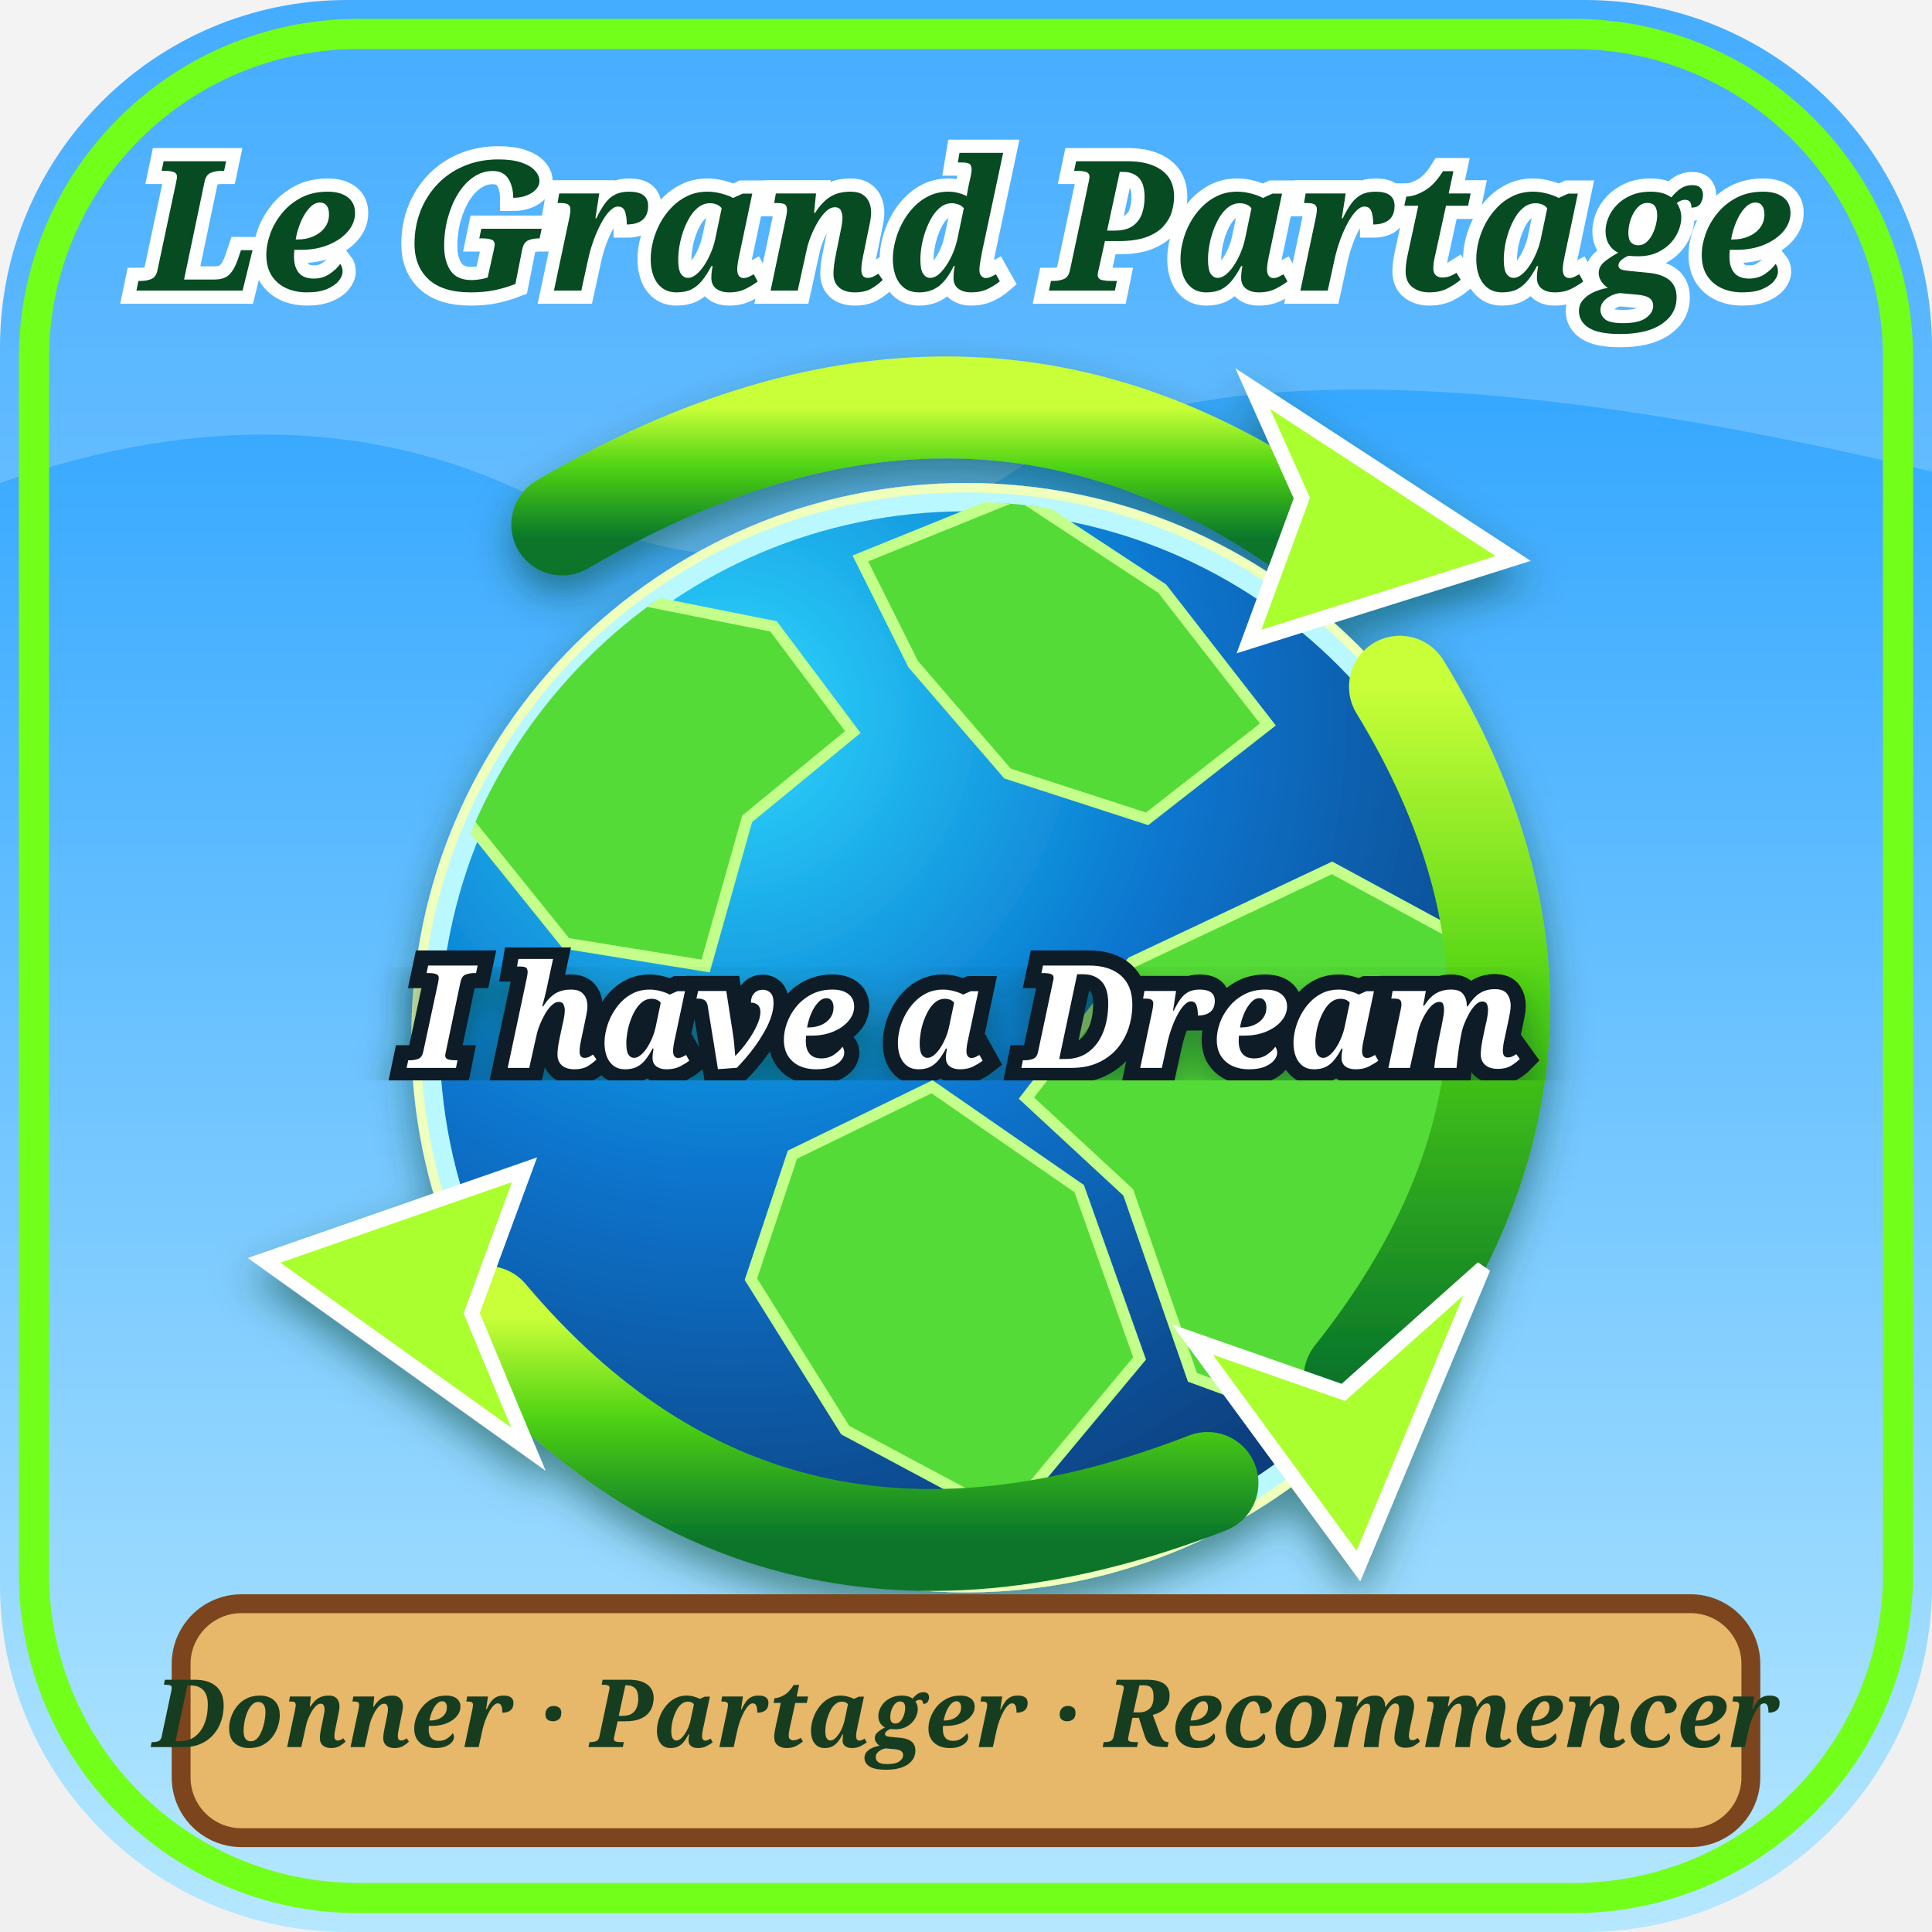
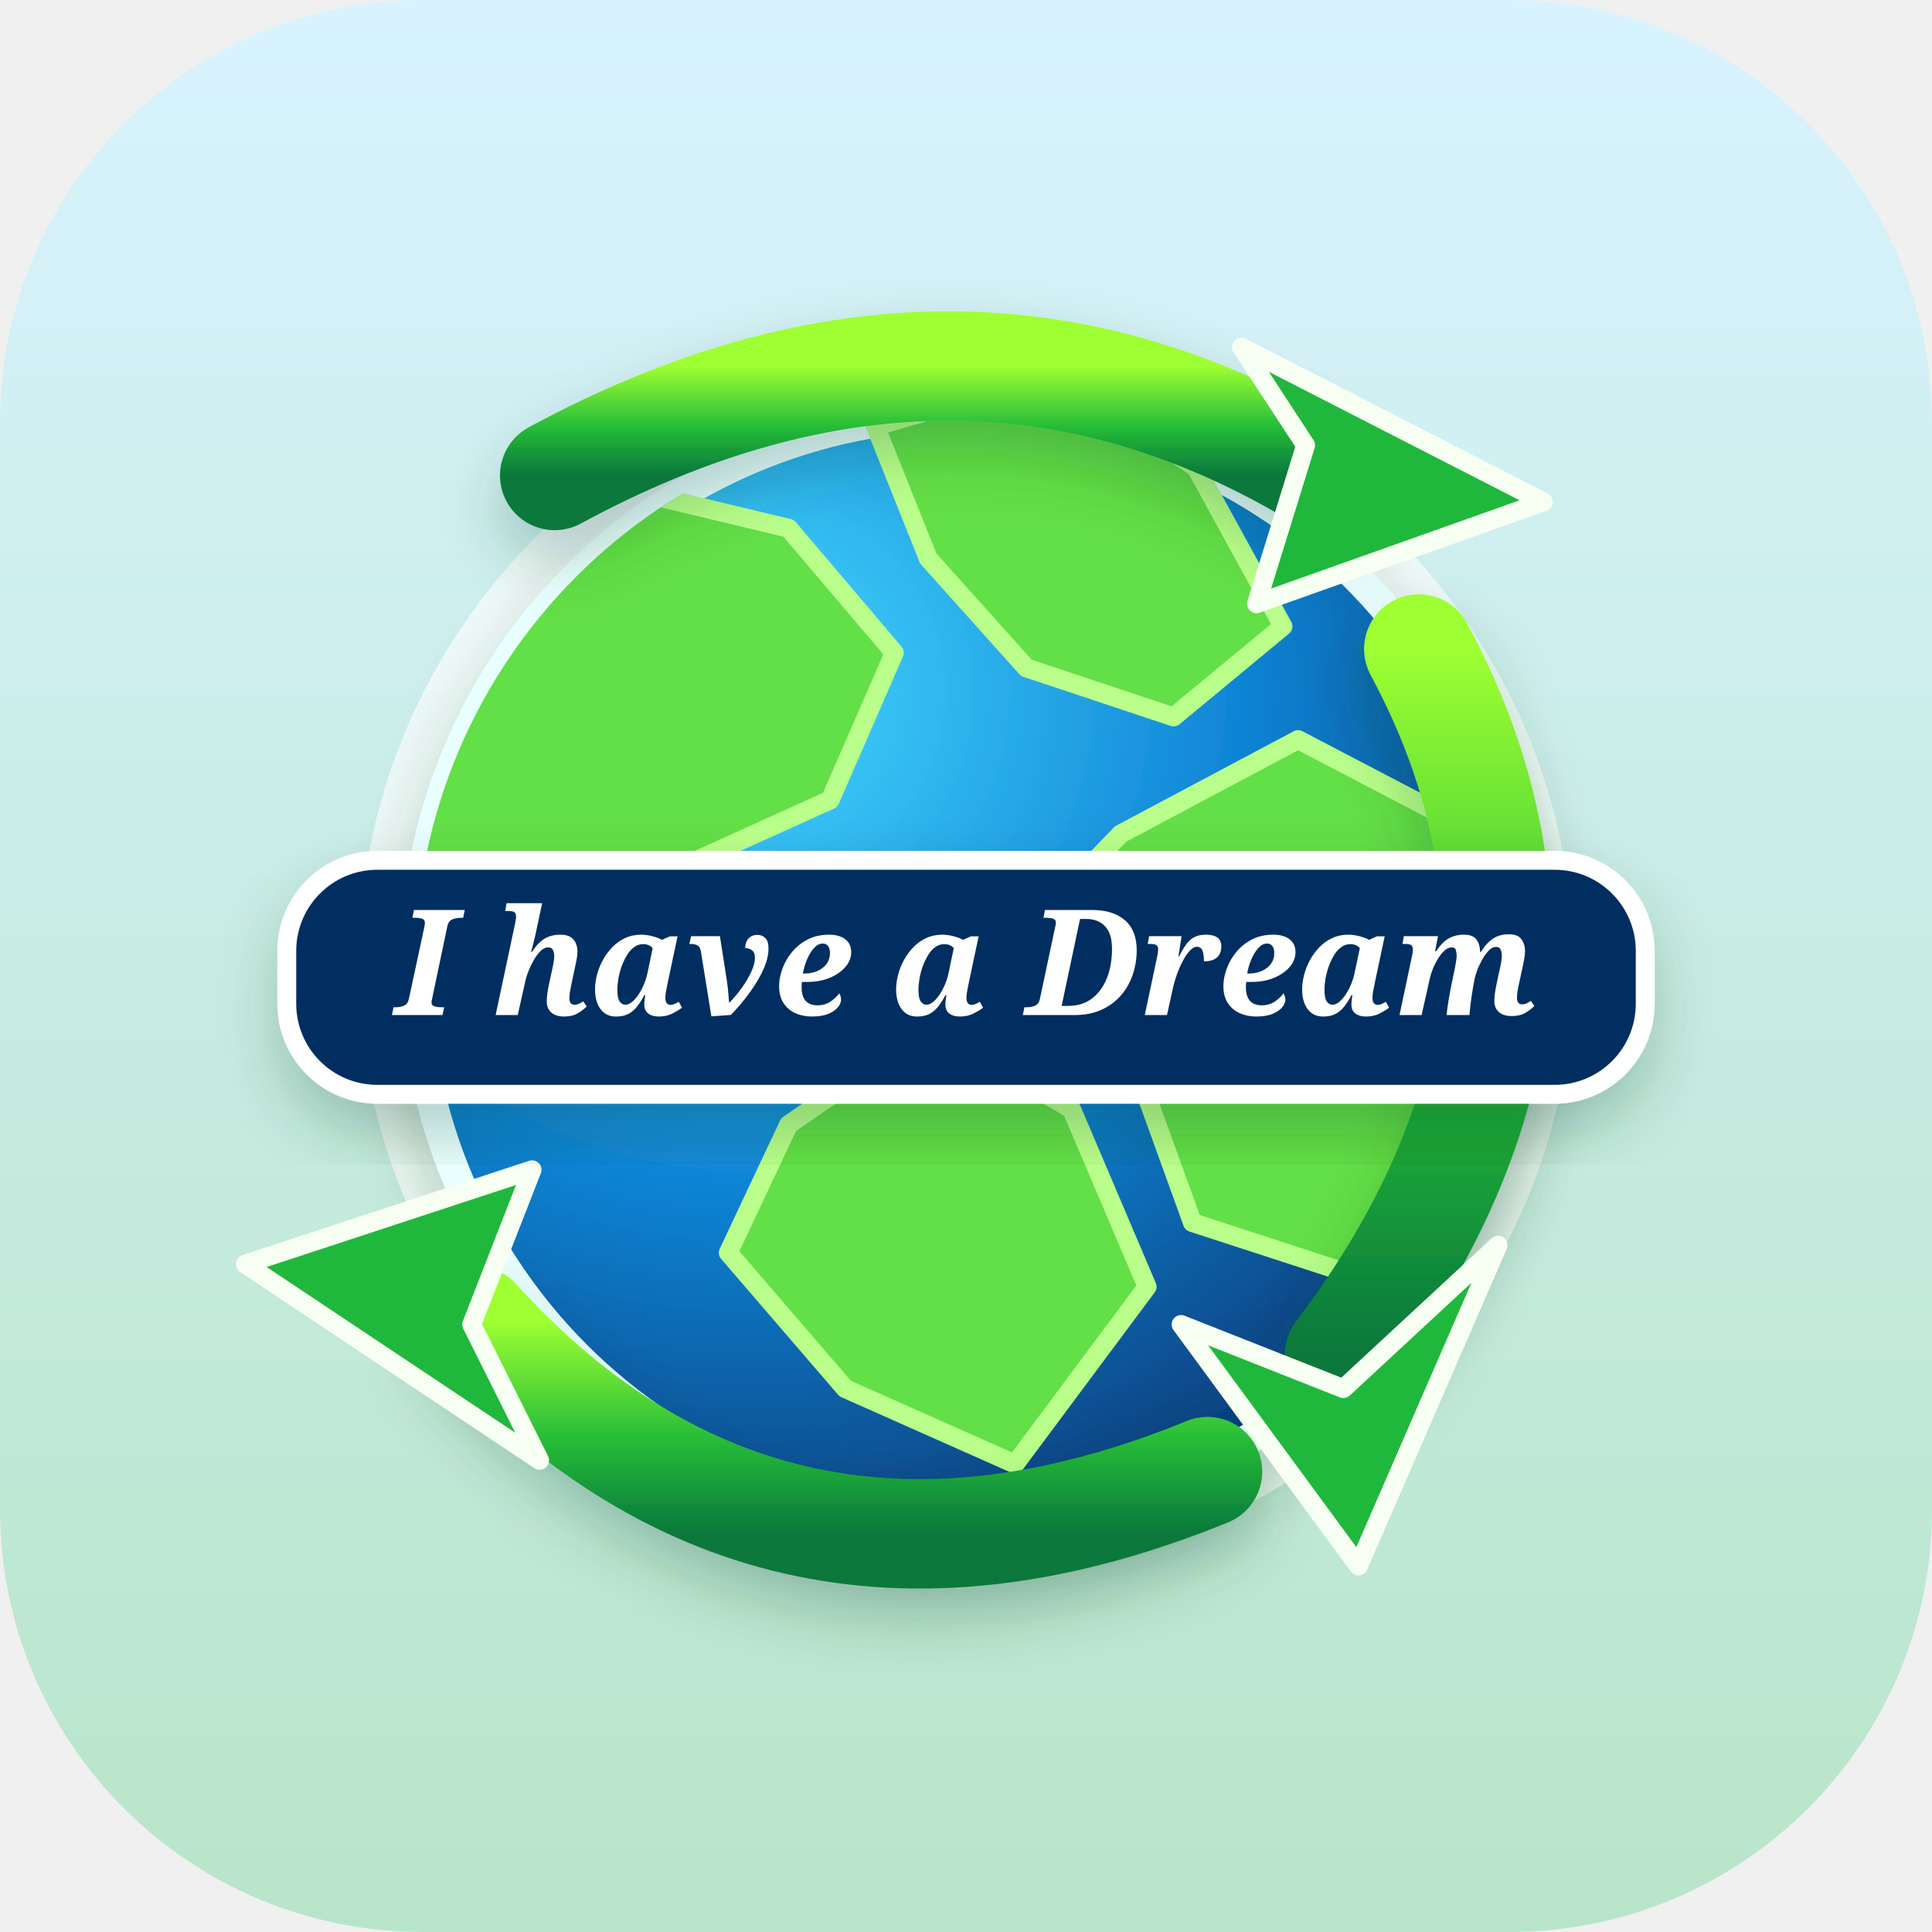
<svg xmlns="http://www.w3.org/2000/svg" viewBox="0 0 512 512">
  <defs>
-     <linearGradient id="sky" x2="0" y2="1">
-       <stop stop-color="#1597ff" />
-       <stop offset="1" stop-color="#b6e8ff" />
+     <linearGradient id="bg" x2="0" y2="1">
+       <stop stop-color="#d8f3ff" />
+       <stop offset="1" stop-color="#b8e5c9" />
    </linearGradient>
+     <radialGradient id="sea" cx="30%" cy="25%" r="80%">
+       <stop stop-color="#45d8ff" />
+       <stop offset=".55" stop-color="#1186d7" />
+       <stop offset="1" stop-color="#06417f" />
+     </radialGradient>
    <linearGradient id="green" x2="0" y2="1">
-       <stop stop-color="#c9ff39" />
-       <stop offset=".45" stop-color="#4fd313" />
-       <stop offset="1" stop-color="#08752b" />
+       <stop stop-color="#9eff32" />
+       <stop offset=".55" stop-color="#27bd39" />
+       <stop offset="1" stop-color="#08783a" />
    </linearGradient>
-     <radialGradient id="ocean" cx=".28" cy=".2" r=".85">
-       <stop stop-color="#2ed9ff" />
-       <stop offset=".5" stop-color="#0875ce" />
-       <stop offset="1" stop-color="#073d7b" />
-     </radialGradient>
-     <clipPath id="earth">
-       <circle cx="256" cy="275" r="142" />
+     <filter id="shadow" x="-30%" y="-30%" width="160%" height="160%">
+       <feDropShadow dx="0" dy="8" stdDeviation="8" flood-color="#073c20" flood-opacity=".24" />
+     </filter>
+     <clipPath id="globe">
+       <circle cx="256" cy="256" r="146" />
    </clipPath>
-     <filter id="shadow">
-       <feDropShadow dx="0" dy="5" stdDeviation="5" flood-color="#073c20" flood-opacity=".5" />
-     </filter>
  </defs>
-   <rect width="512" height="512" rx="92" fill="url(#sky)" />
-   <path d="M0 128Q80 100 144 133T270 124T512 125V0H0Z" fill="#fff" opacity=".2" />
-   <text x="256" y="77" text-anchor="middle" font-family="Georgia,serif" font-style="italic" font-weight="bold" font-size="48" fill="#064b21" stroke="#fff" stroke-width="7" paint-order="stroke">Le Grand Partage</text>
+   <rect width="512" height="512" rx="112" fill="url(#bg)" />
+   <circle cx="256" cy="256" r="161" fill="#fff" opacity=".65" />
  <g filter="url(#shadow)">
-     <circle cx="256" cy="275" r="147" fill="#efffbc" />
-     <circle cx="256" cy="275" r="142" fill="url(#ocean)" stroke="#b9f8ff" stroke-width="5" />
-     <g clip-path="url(#earth)" fill="#55db38" stroke="#c3ff8a" stroke-width="3">
-       <path d="M120 194l40-37 45 9 21 28-28 23-11 39-37-6-29-36z" />
-       <path d="M228 148l42-17 38 25 28 36-32 25-37-12-25-29z" />
-       <path d="M300 255l53-25 48 26 22 42-32 35-34 47-41-15-17-49-27-25z" />
-       <path d="M210 306l37-18 39 27 16 45-35 42-43-23-25-40z" />
-     </g>
-     <g fill="none" stroke="url(#green)" stroke-width="27" stroke-linecap="round" stroke-linejoin="round">
-       <path d="M149 139Q258 75 350 143" />
-       <path d="M371 182Q429 277 359 365" />
-       <path d="M320 393Q204 438 129 349" />
-     </g>
-     <g fill="#aaff2e" stroke="#fff" stroke-width="4">
-       <path d="M332 103l69 45-70 22 14-38z" />
-       <path d="M393 336l-33 79-44-60 40 14z" />
-       <path d="M140 384l-70-50 69-24-14 38z" />
+     <circle cx="256" cy="256" r="146" fill="url(#sea)" stroke="#e9ffff" stroke-width="8" />
+     <g clip-path="url(#globe)" fill="#64df47" stroke="#baff8b" stroke-width="5" stroke-linejoin="round">
+       <path d="M113 168l46-40 50 12 28 33-17 39-42 19-18 39-46-15-33-42z" />
+       <path d="M232 113l48-14 37 25 23 42-29 24-39-13-26-29z" />
+       <path d="M297 221l47-25 44 23 35 38-35 37-29 44-43-14-17-47-32-25z" />
+       <path d="M209 298l38-26 37 22 20 47-35 47-45-20-31-36z" />
    </g>
  </g>
-   <text x="256" y="283" text-anchor="middle" font-family="Georgia,serif" font-style="italic" font-weight="bold" font-size="38" fill="#fff" stroke="#101d26" stroke-width="8" paint-order="stroke" filter="url(#shadow)">I have a Dream</text>
-   <rect x="48" y="425" width="416" height="62" rx="16" fill="#e7b76a" stroke="#7c451d" stroke-width="5" />
-   <text x="256" y="463" text-anchor="middle" font-family="Georgia,serif" font-style="italic" font-weight="bold" font-size="25" fill="#173d20">Donner · Partager · Recommencer</text>
-   <rect x="9" y="9" width="494" height="494" rx="86" fill="none" stroke="#72ff19" stroke-width="8" />
+   <g fill="none" stroke="url(#green)" stroke-width="29" stroke-linecap="round" stroke-linejoin="round" filter="url(#shadow)">
+     <path d="M147 126Q254 68 350 126" />
+     <path d="M376 172Q426 265 355 359" />
+     <path d="M320 390Q205 437 126 350" />
+   </g>
+   <g fill="#20b83c" stroke="#f7fff3" stroke-width="5" stroke-linejoin="round">
+     <path d="M329 92l80 41-76 27 13-42z" />
+     <path d="M397 330l-37 85-47-64 43 17z" />
+     <path d="M143 387l-78-52 76-25-16 41z" />
+   </g>
+   <rect x="76" y="228" width="360" height="62" rx="24" fill="#062f60" stroke="#fff" stroke-width="5" filter="url(#shadow)" />
+   <text x="256" y="269" text-anchor="middle" font-family="Georgia,serif" font-size="39" font-style="italic" font-weight="bold" fill="#fff">I have a Dream</text>
</svg>
